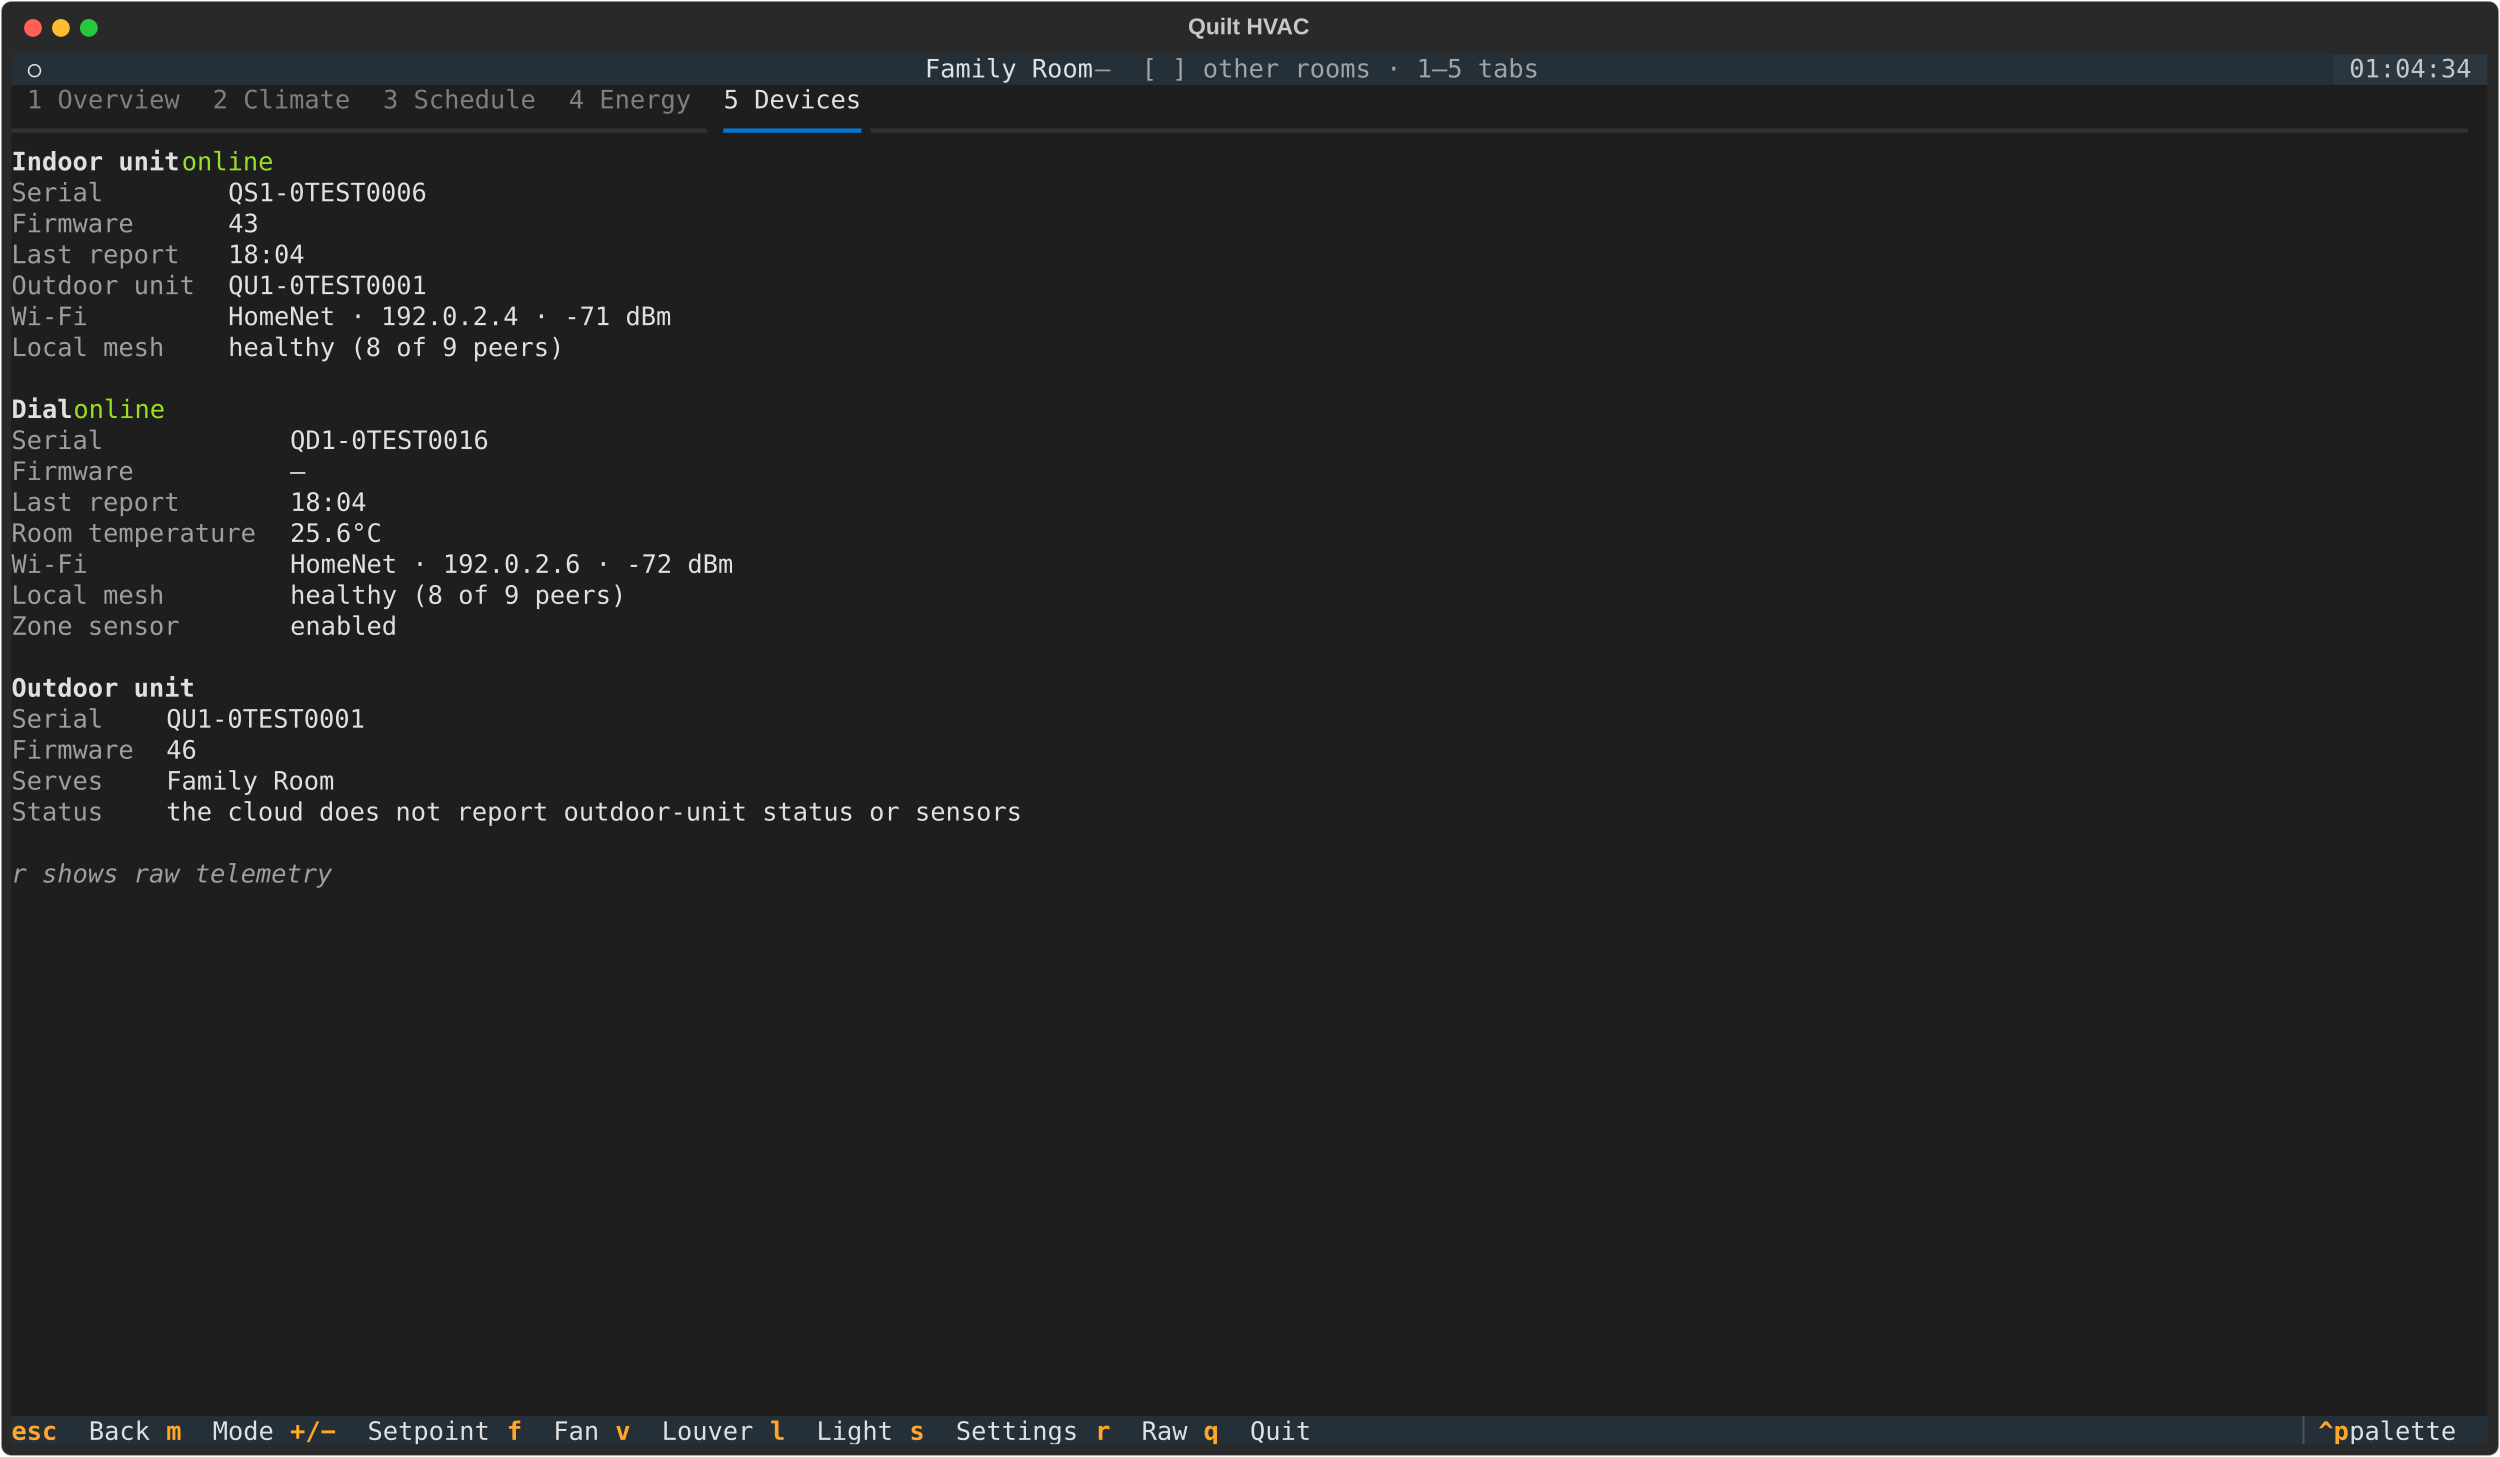
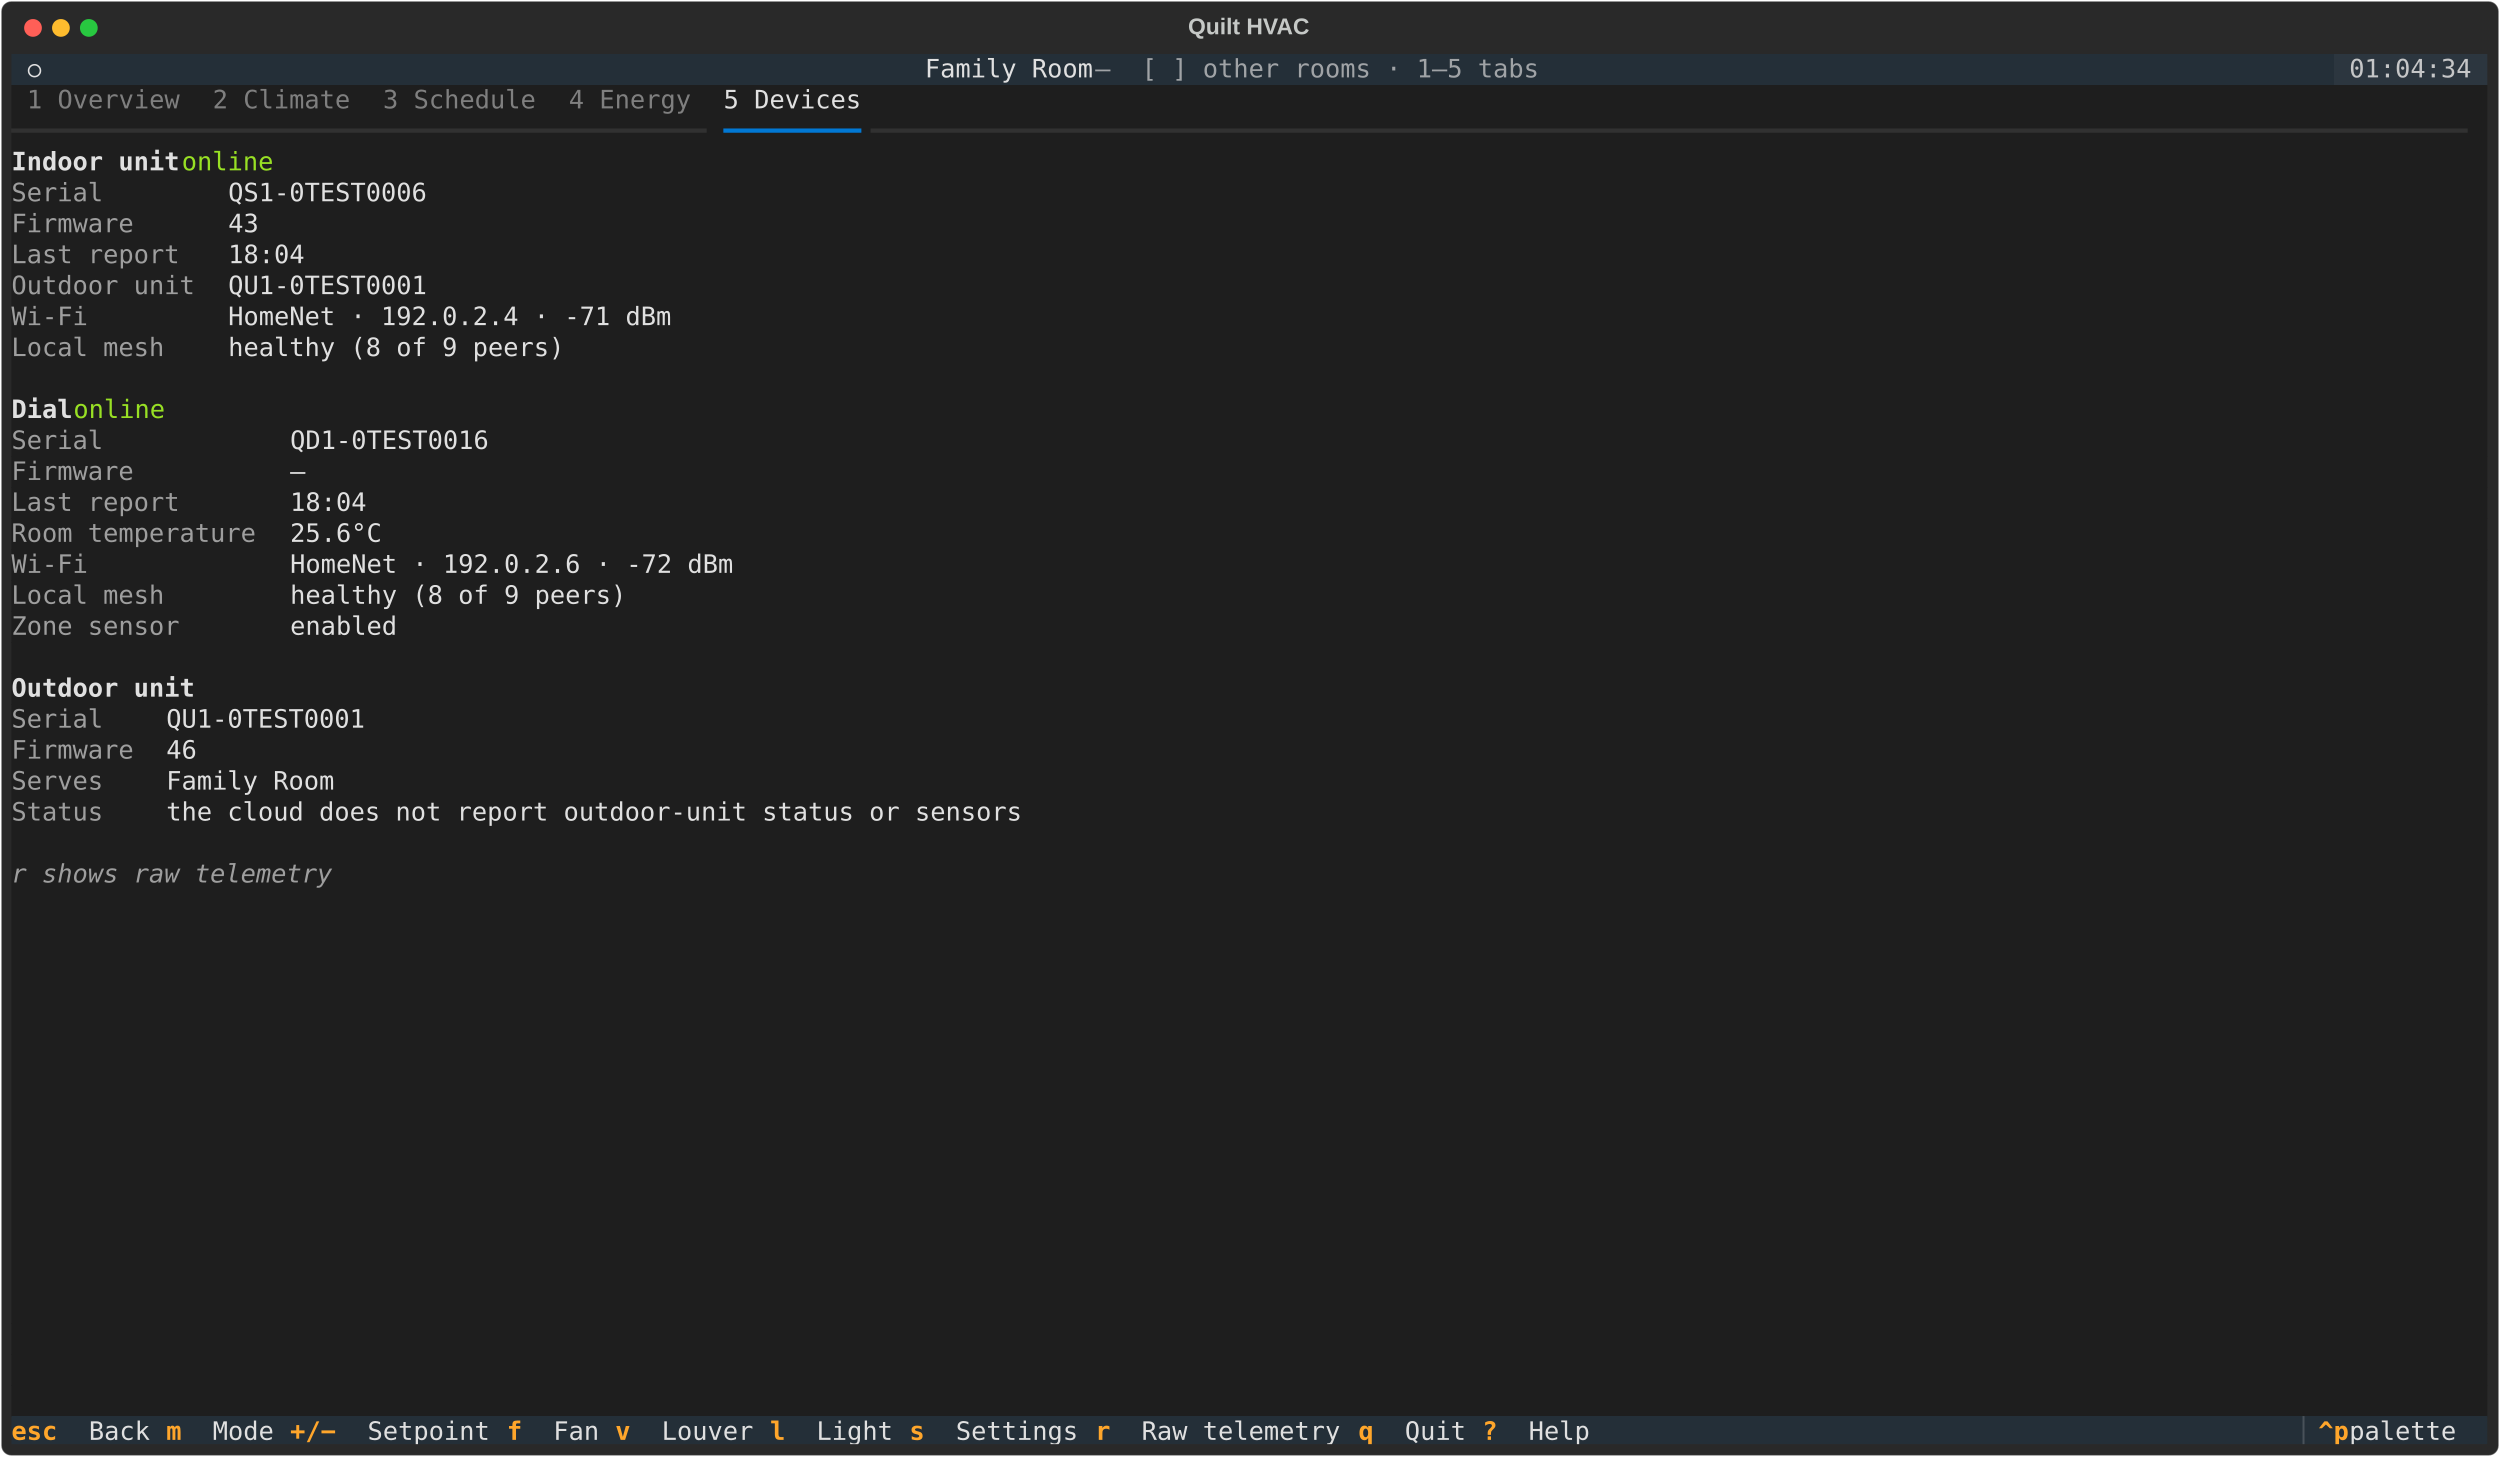
<svg xmlns="http://www.w3.org/2000/svg" class="rich-terminal" viewBox="0 0 1970 1148.0">
  <style>

    @font-face {
        font-family: "Fira Code";
        src: local("FiraCode-Regular"),
                url("https://cdnjs.cloudflare.com/ajax/libs/firacode/6.2.0/woff2/FiraCode-Regular.woff2") format("woff2"),
                url("https://cdnjs.cloudflare.com/ajax/libs/firacode/6.2.0/woff/FiraCode-Regular.woff") format("woff");
        font-style: normal;
        font-weight: 400;
    }
    @font-face {
        font-family: "Fira Code";
        src: local("FiraCode-Bold"),
                url("https://cdnjs.cloudflare.com/ajax/libs/firacode/6.2.0/woff2/FiraCode-Bold.woff2") format("woff2"),
                url("https://cdnjs.cloudflare.com/ajax/libs/firacode/6.2.0/woff/FiraCode-Bold.woff") format("woff");
        font-style: bold;
        font-weight: 700;
    }

    .terminal-matrix {
        font-family: Fira Code, monospace;
        font-size: 20px;
        line-height: 24.4px;
        font-variant-east-asian: full-width;
    }

    .terminal-title {
        font-size: 18px;
        font-weight: bold;
        font-family: arial;
    }

    .terminal-r1 { fill: #c5c8c6 }
.terminal-r2 { fill: #e0e0e0 }
.terminal-r3 { fill: #a0a3a6 }
.terminal-r4 { fill: #c5c6c7 }
.terminal-r5 { fill: #7f7f7f }
.terminal-r6 { fill: #313131 }
.terminal-r7 { fill: #0178d4 }
.terminal-r8 { fill: #e0e0e0;font-weight: bold }
.terminal-r9 { fill: #98e024 }
.terminal-r10 { fill: #9e9e9e }
.terminal-r11 { fill: #9e9e9e;font-style: italic; }
.terminal-r12 { fill: #ffa62b;font-weight: bold }
.terminal-r13 { fill: #495259 }
    </style>
  <defs>
    <clipPath id="terminal-clip-terminal">
      <rect x="0" y="0" width="1951.0" height="1097.0" />
    </clipPath>
    <clipPath id="terminal-line-0">
      <rect x="0" y="1.5" width="1952" height="24.65" />
    </clipPath>
    <clipPath id="terminal-line-1">
      <rect x="0" y="25.9" width="1952" height="24.65" />
    </clipPath>
    <clipPath id="terminal-line-2">
      <rect x="0" y="50.3" width="1952" height="24.65" />
    </clipPath>
    <clipPath id="terminal-line-3">
      <rect x="0" y="74.7" width="1952" height="24.65" />
    </clipPath>
    <clipPath id="terminal-line-4">
      <rect x="0" y="99.1" width="1952" height="24.65" />
    </clipPath>
    <clipPath id="terminal-line-5">
      <rect x="0" y="123.5" width="1952" height="24.65" />
    </clipPath>
    <clipPath id="terminal-line-6">
      <rect x="0" y="147.9" width="1952" height="24.65" />
    </clipPath>
    <clipPath id="terminal-line-7">
      <rect x="0" y="172.3" width="1952" height="24.65" />
    </clipPath>
    <clipPath id="terminal-line-8">
      <rect x="0" y="196.7" width="1952" height="24.65" />
    </clipPath>
    <clipPath id="terminal-line-9">
      <rect x="0" y="221.1" width="1952" height="24.65" />
    </clipPath>
    <clipPath id="terminal-line-10">
      <rect x="0" y="245.5" width="1952" height="24.65" />
    </clipPath>
    <clipPath id="terminal-line-11">
      <rect x="0" y="269.9" width="1952" height="24.65" />
    </clipPath>
    <clipPath id="terminal-line-12">
      <rect x="0" y="294.3" width="1952" height="24.65" />
    </clipPath>
    <clipPath id="terminal-line-13">
      <rect x="0" y="318.7" width="1952" height="24.65" />
    </clipPath>
    <clipPath id="terminal-line-14">
      <rect x="0" y="343.1" width="1952" height="24.65" />
    </clipPath>
    <clipPath id="terminal-line-15">
      <rect x="0" y="367.5" width="1952" height="24.65" />
    </clipPath>
    <clipPath id="terminal-line-16">
      <rect x="0" y="391.9" width="1952" height="24.65" />
    </clipPath>
    <clipPath id="terminal-line-17">
      <rect x="0" y="416.3" width="1952" height="24.65" />
    </clipPath>
    <clipPath id="terminal-line-18">
      <rect x="0" y="440.7" width="1952" height="24.65" />
    </clipPath>
    <clipPath id="terminal-line-19">
      <rect x="0" y="465.1" width="1952" height="24.65" />
    </clipPath>
    <clipPath id="terminal-line-20">
      <rect x="0" y="489.5" width="1952" height="24.65" />
    </clipPath>
    <clipPath id="terminal-line-21">
      <rect x="0" y="513.9" width="1952" height="24.65" />
    </clipPath>
    <clipPath id="terminal-line-22">
      <rect x="0" y="538.3" width="1952" height="24.65" />
    </clipPath>
    <clipPath id="terminal-line-23">
      <rect x="0" y="562.7" width="1952" height="24.65" />
    </clipPath>
    <clipPath id="terminal-line-24">
      <rect x="0" y="587.1" width="1952" height="24.65" />
    </clipPath>
    <clipPath id="terminal-line-25">
      <rect x="0" y="611.5" width="1952" height="24.65" />
    </clipPath>
    <clipPath id="terminal-line-26">
      <rect x="0" y="635.9" width="1952" height="24.65" />
    </clipPath>
    <clipPath id="terminal-line-27">
      <rect x="0" y="660.3" width="1952" height="24.65" />
    </clipPath>
    <clipPath id="terminal-line-28">
      <rect x="0" y="684.7" width="1952" height="24.65" />
    </clipPath>
    <clipPath id="terminal-line-29">
      <rect x="0" y="709.1" width="1952" height="24.65" />
    </clipPath>
    <clipPath id="terminal-line-30">
      <rect x="0" y="733.5" width="1952" height="24.65" />
    </clipPath>
    <clipPath id="terminal-line-31">
      <rect x="0" y="757.9" width="1952" height="24.65" />
    </clipPath>
    <clipPath id="terminal-line-32">
      <rect x="0" y="782.3" width="1952" height="24.65" />
    </clipPath>
    <clipPath id="terminal-line-33">
      <rect x="0" y="806.7" width="1952" height="24.65" />
    </clipPath>
    <clipPath id="terminal-line-34">
      <rect x="0" y="831.1" width="1952" height="24.65" />
    </clipPath>
    <clipPath id="terminal-line-35">
      <rect x="0" y="855.5" width="1952" height="24.65" />
    </clipPath>
    <clipPath id="terminal-line-36">
      <rect x="0" y="879.9" width="1952" height="24.65" />
    </clipPath>
    <clipPath id="terminal-line-37">
      <rect x="0" y="904.3" width="1952" height="24.65" />
    </clipPath>
    <clipPath id="terminal-line-38">
      <rect x="0" y="928.7" width="1952" height="24.65" />
    </clipPath>
    <clipPath id="terminal-line-39">
      <rect x="0" y="953.1" width="1952" height="24.65" />
    </clipPath>
    <clipPath id="terminal-line-40">
      <rect x="0" y="977.5" width="1952" height="24.65" />
    </clipPath>
    <clipPath id="terminal-line-41">
      <rect x="0" y="1001.9" width="1952" height="24.65" />
    </clipPath>
    <clipPath id="terminal-line-42">
      <rect x="0" y="1026.3" width="1952" height="24.65" />
    </clipPath>
    <clipPath id="terminal-line-43">
      <rect x="0" y="1050.7" width="1952" height="24.65" />
    </clipPath>
  </defs>
  <rect fill="#292929" stroke="rgba(255,255,255,0.35)" stroke-width="1" x="1" y="1" width="1968" height="1146" rx="8" />
  <text class="terminal-title" fill="#c5c8c6" text-anchor="middle" x="984" y="27">Quilt HVAC</text>
  <g transform="translate(26,22)">
    <circle cx="0" cy="0" r="7" fill="#ff5f57" />
    <circle cx="22" cy="0" r="7" fill="#febc2e" />
    <circle cx="44" cy="0" r="7" fill="#28c840" />
  </g>
  <g transform="translate(9, 41)" clip-path="url(#terminal-clip-terminal)">
    <rect fill="#242f38" x="0" y="1.5" width="12.2" height="24.65" shape-rendering="crispEdges" />
    <rect fill="#242f38" x="12.2" y="1.5" width="12.2" height="24.65" shape-rendering="crispEdges" />
    <rect fill="#242f38" x="24.4" y="1.5" width="61" height="24.65" shape-rendering="crispEdges" />
    <rect fill="#242f38" x="85.4" y="1.5" width="12.2" height="24.65" shape-rendering="crispEdges" />
    <rect fill="#242f38" x="97.6" y="1.5" width="622.2" height="24.65" shape-rendering="crispEdges" />
    <rect fill="#242f38" x="719.8" y="1.5" width="134.2" height="24.65" shape-rendering="crispEdges" />
    <rect fill="#242f38" x="854" y="1.5" width="36.6" height="24.65" shape-rendering="crispEdges" />
    <rect fill="#242f38" x="890.6" y="1.5" width="317.2" height="24.65" shape-rendering="crispEdges" />
    <rect fill="#242f38" x="1207.8" y="1.5" width="622.2" height="24.65" shape-rendering="crispEdges" />
    <rect fill="#2c363f" x="1830" y="1.5" width="12.2" height="24.65" shape-rendering="crispEdges" />
    <rect fill="#2c363f" x="1842.2" y="1.5" width="97.6" height="24.65" shape-rendering="crispEdges" />
    <rect fill="#2c363f" x="1939.8" y="1.5" width="12.2" height="24.65" shape-rendering="crispEdges" />
    <rect fill="#1e1e1e" x="0" y="25.9" width="12.2" height="24.65" shape-rendering="crispEdges" />
    <rect fill="#1e1e1e" x="12.2" y="25.9" width="122" height="24.65" shape-rendering="crispEdges" />
    <rect fill="#1e1e1e" x="134.2" y="25.9" width="24.4" height="24.65" shape-rendering="crispEdges" />
    <rect fill="#1e1e1e" x="158.6" y="25.9" width="109.8" height="24.65" shape-rendering="crispEdges" />
    <rect fill="#1e1e1e" x="268.4" y="25.9" width="24.4" height="24.65" shape-rendering="crispEdges" />
    <rect fill="#1e1e1e" x="292.8" y="25.9" width="122" height="24.65" shape-rendering="crispEdges" />
    <rect fill="#1e1e1e" x="414.8" y="25.9" width="24.4" height="24.65" shape-rendering="crispEdges" />
    <rect fill="#1e1e1e" x="439.2" y="25.9" width="97.6" height="24.65" shape-rendering="crispEdges" />
    <rect fill="#1e1e1e" x="536.8" y="25.9" width="24.4" height="24.65" shape-rendering="crispEdges" />
    <rect fill="#1e1e1e" x="561.2" y="25.9" width="109.8" height="24.65" shape-rendering="crispEdges" />
    <rect fill="#1e1e1e" x="671" y="25.9" width="1281" height="24.65" shape-rendering="crispEdges" />
    <rect fill="#1e1e1e" x="0" y="50.3" width="561.2" height="24.65" shape-rendering="crispEdges" />
    <rect fill="#1e1e1e" x="561.2" y="50.3" width="109.8" height="24.65" shape-rendering="crispEdges" />
    <rect fill="#1e1e1e" x="671" y="50.3" width="1281" height="24.65" shape-rendering="crispEdges" />
    <rect fill="#1e1e1e" x="0" y="74.7" width="134.2" height="24.65" shape-rendering="crispEdges" />
    <rect fill="#1e1e1e" x="134.2" y="74.7" width="97.6" height="24.65" shape-rendering="crispEdges" />
    <rect fill="#1e1e1e" x="231.8" y="74.7" width="1720.2" height="24.65" shape-rendering="crispEdges" />
    <rect fill="#1e1e1e" x="0" y="99.1" width="170.8" height="24.65" shape-rendering="crispEdges" />
    <rect fill="#1e1e1e" x="170.8" y="99.1" width="158.6" height="24.65" shape-rendering="crispEdges" />
    <rect fill="#1e1e1e" x="329.4" y="99.1" width="1622.6" height="24.65" shape-rendering="crispEdges" />
    <rect fill="#1e1e1e" x="0" y="123.5" width="170.8" height="24.65" shape-rendering="crispEdges" />
    <rect fill="#1e1e1e" x="170.8" y="123.5" width="24.4" height="24.65" shape-rendering="crispEdges" />
    <rect fill="#1e1e1e" x="195.2" y="123.5" width="1756.8" height="24.65" shape-rendering="crispEdges" />
    <rect fill="#1e1e1e" x="0" y="147.9" width="170.8" height="24.65" shape-rendering="crispEdges" />
    <rect fill="#1e1e1e" x="170.8" y="147.9" width="61" height="24.65" shape-rendering="crispEdges" />
    <rect fill="#1e1e1e" x="231.8" y="147.9" width="1720.2" height="24.65" shape-rendering="crispEdges" />
    <rect fill="#1e1e1e" x="0" y="172.3" width="170.8" height="24.65" shape-rendering="crispEdges" />
    <rect fill="#1e1e1e" x="170.8" y="172.3" width="158.6" height="24.65" shape-rendering="crispEdges" />
    <rect fill="#1e1e1e" x="329.4" y="172.3" width="1622.6" height="24.65" shape-rendering="crispEdges" />
    <rect fill="#1e1e1e" x="0" y="196.7" width="170.8" height="24.65" shape-rendering="crispEdges" />
    <rect fill="#1e1e1e" x="170.8" y="196.7" width="353.8" height="24.65" shape-rendering="crispEdges" />
    <rect fill="#1e1e1e" x="524.6" y="196.7" width="1427.4" height="24.65" shape-rendering="crispEdges" />
    <rect fill="#1e1e1e" x="0" y="221.1" width="170.8" height="24.65" shape-rendering="crispEdges" />
    <rect fill="#1e1e1e" x="170.8" y="221.1" width="268.4" height="24.65" shape-rendering="crispEdges" />
    <rect fill="#1e1e1e" x="439.2" y="221.1" width="1512.8" height="24.65" shape-rendering="crispEdges" />
    <rect fill="#1e1e1e" x="0" y="245.5" width="0" height="24.65" shape-rendering="crispEdges" />
    <rect fill="#1e1e1e" x="0" y="245.5" width="1952" height="24.65" shape-rendering="crispEdges" />
    <rect fill="#1e1e1e" x="0" y="269.9" width="48.8" height="24.65" shape-rendering="crispEdges" />
    <rect fill="#1e1e1e" x="48.8" y="269.9" width="97.6" height="24.65" shape-rendering="crispEdges" />
    <rect fill="#1e1e1e" x="146.4" y="269.9" width="1805.6" height="24.65" shape-rendering="crispEdges" />
    <rect fill="#1e1e1e" x="0" y="294.3" width="219.6" height="24.65" shape-rendering="crispEdges" />
    <rect fill="#1e1e1e" x="219.6" y="294.3" width="158.6" height="24.65" shape-rendering="crispEdges" />
    <rect fill="#1e1e1e" x="378.2" y="294.3" width="1573.8" height="24.65" shape-rendering="crispEdges" />
    <rect fill="#1e1e1e" x="0" y="318.7" width="219.6" height="24.65" shape-rendering="crispEdges" />
    <rect fill="#1e1e1e" x="219.6" y="318.7" width="12.2" height="24.65" shape-rendering="crispEdges" />
    <rect fill="#1e1e1e" x="231.8" y="318.7" width="1720.2" height="24.65" shape-rendering="crispEdges" />
    <rect fill="#1e1e1e" x="0" y="343.1" width="219.6" height="24.65" shape-rendering="crispEdges" />
    <rect fill="#1e1e1e" x="219.6" y="343.1" width="61" height="24.65" shape-rendering="crispEdges" />
    <rect fill="#1e1e1e" x="280.6" y="343.1" width="1671.4" height="24.65" shape-rendering="crispEdges" />
    <rect fill="#1e1e1e" x="0" y="367.5" width="219.6" height="24.65" shape-rendering="crispEdges" />
    <rect fill="#1e1e1e" x="219.6" y="367.5" width="73.2" height="24.65" shape-rendering="crispEdges" />
    <rect fill="#1e1e1e" x="292.8" y="367.5" width="1659.2" height="24.65" shape-rendering="crispEdges" />
    <rect fill="#1e1e1e" x="0" y="391.9" width="219.6" height="24.65" shape-rendering="crispEdges" />
    <rect fill="#1e1e1e" x="219.6" y="391.9" width="353.8" height="24.65" shape-rendering="crispEdges" />
    <rect fill="#1e1e1e" x="573.4" y="391.9" width="1378.6" height="24.65" shape-rendering="crispEdges" />
    <rect fill="#1e1e1e" x="0" y="416.3" width="219.6" height="24.65" shape-rendering="crispEdges" />
    <rect fill="#1e1e1e" x="219.6" y="416.3" width="268.4" height="24.65" shape-rendering="crispEdges" />
    <rect fill="#1e1e1e" x="488" y="416.3" width="1464" height="24.65" shape-rendering="crispEdges" />
    <rect fill="#1e1e1e" x="0" y="440.7" width="219.6" height="24.65" shape-rendering="crispEdges" />
    <rect fill="#1e1e1e" x="219.6" y="440.7" width="85.4" height="24.65" shape-rendering="crispEdges" />
    <rect fill="#1e1e1e" x="305" y="440.7" width="1647" height="24.65" shape-rendering="crispEdges" />
    <rect fill="#1e1e1e" x="0" y="465.1" width="0" height="24.65" shape-rendering="crispEdges" />
    <rect fill="#1e1e1e" x="0" y="465.1" width="1952" height="24.65" shape-rendering="crispEdges" />
    <rect fill="#1e1e1e" x="0" y="489.5" width="146.4" height="24.65" shape-rendering="crispEdges" />
    <rect fill="#1e1e1e" x="146.4" y="489.5" width="24.4" height="24.65" shape-rendering="crispEdges" />
    <rect fill="#1e1e1e" x="170.8" y="489.5" width="1781.2" height="24.65" shape-rendering="crispEdges" />
    <rect fill="#1e1e1e" x="0" y="513.9" width="122" height="24.65" shape-rendering="crispEdges" />
    <rect fill="#1e1e1e" x="122" y="513.9" width="158.6" height="24.65" shape-rendering="crispEdges" />
    <rect fill="#1e1e1e" x="280.6" y="513.9" width="1671.4" height="24.65" shape-rendering="crispEdges" />
    <rect fill="#1e1e1e" x="0" y="538.3" width="122" height="24.65" shape-rendering="crispEdges" />
    <rect fill="#1e1e1e" x="122" y="538.3" width="24.4" height="24.65" shape-rendering="crispEdges" />
    <rect fill="#1e1e1e" x="146.4" y="538.3" width="1805.6" height="24.65" shape-rendering="crispEdges" />
    <rect fill="#1e1e1e" x="0" y="562.7" width="122" height="24.65" shape-rendering="crispEdges" />
    <rect fill="#1e1e1e" x="122" y="562.7" width="134.2" height="24.65" shape-rendering="crispEdges" />
    <rect fill="#1e1e1e" x="256.2" y="562.7" width="1695.8" height="24.65" shape-rendering="crispEdges" />
    <rect fill="#1e1e1e" x="0" y="587.1" width="122" height="24.65" shape-rendering="crispEdges" />
    <rect fill="#1e1e1e" x="122" y="587.1" width="683.2" height="24.65" shape-rendering="crispEdges" />
    <rect fill="#1e1e1e" x="805.2" y="587.1" width="1146.8" height="24.65" shape-rendering="crispEdges" />
    <rect fill="#1e1e1e" x="0" y="611.5" width="0" height="24.65" shape-rendering="crispEdges" />
    <rect fill="#1e1e1e" x="0" y="611.5" width="1952" height="24.65" shape-rendering="crispEdges" />
    <rect fill="#1e1e1e" x="0" y="635.9" width="256.2" height="24.65" shape-rendering="crispEdges" />
    <rect fill="#1e1e1e" x="256.2" y="635.9" width="1695.8" height="24.65" shape-rendering="crispEdges" />
    <rect fill="#1e1e1e" x="0" y="660.3" width="1952" height="24.65" shape-rendering="crispEdges" />
    <rect fill="#1e1e1e" x="0" y="684.7" width="1952" height="24.65" shape-rendering="crispEdges" />
    <rect fill="#1e1e1e" x="0" y="709.1" width="1952" height="24.65" shape-rendering="crispEdges" />
    <rect fill="#1e1e1e" x="0" y="733.5" width="1952" height="24.65" shape-rendering="crispEdges" />
    <rect fill="#1e1e1e" x="0" y="757.9" width="1952" height="24.65" shape-rendering="crispEdges" />
    <rect fill="#1e1e1e" x="0" y="782.3" width="1952" height="24.65" shape-rendering="crispEdges" />
    <rect fill="#1e1e1e" x="0" y="806.7" width="1952" height="24.65" shape-rendering="crispEdges" />
    <rect fill="#1e1e1e" x="0" y="831.1" width="1952" height="24.65" shape-rendering="crispEdges" />
    <rect fill="#1e1e1e" x="0" y="855.5" width="1952" height="24.65" shape-rendering="crispEdges" />
    <rect fill="#1e1e1e" x="0" y="879.9" width="1952" height="24.65" shape-rendering="crispEdges" />
    <rect fill="#1e1e1e" x="0" y="904.3" width="1952" height="24.65" shape-rendering="crispEdges" />
    <rect fill="#1e1e1e" x="0" y="928.7" width="1952" height="24.65" shape-rendering="crispEdges" />
    <rect fill="#1e1e1e" x="0" y="953.1" width="1952" height="24.65" shape-rendering="crispEdges" />
    <rect fill="#1e1e1e" x="0" y="977.5" width="1952" height="24.65" shape-rendering="crispEdges" />
    <rect fill="#1e1e1e" x="0" y="1001.9" width="1952" height="24.65" shape-rendering="crispEdges" />
    <rect fill="#1e1e1e" x="0" y="1026.3" width="1952" height="24.65" shape-rendering="crispEdges" />
    <rect fill="#1e1e1e" x="0" y="1050.7" width="1952" height="24.65" shape-rendering="crispEdges" />
    <rect fill="#242f38" x="0" y="1075.1" width="61" height="24.65" shape-rendering="crispEdges" />
    <rect fill="#242f38" x="61" y="1075.1" width="61" height="24.65" shape-rendering="crispEdges" />
    <rect fill="#242f38" x="122" y="1075.1" width="36.6" height="24.65" shape-rendering="crispEdges" />
    <rect fill="#242f38" x="158.6" y="1075.1" width="61" height="24.65" shape-rendering="crispEdges" />
    <rect fill="#242f38" x="219.6" y="1075.1" width="61" height="24.65" shape-rendering="crispEdges" />
    <rect fill="#242f38" x="280.6" y="1075.1" width="109.8" height="24.65" shape-rendering="crispEdges" />
    <rect fill="#242f38" x="390.4" y="1075.1" width="36.6" height="24.65" shape-rendering="crispEdges" />
    <rect fill="#242f38" x="427" y="1075.1" width="48.8" height="24.65" shape-rendering="crispEdges" />
    <rect fill="#242f38" x="475.8" y="1075.1" width="36.6" height="24.65" shape-rendering="crispEdges" />
    <rect fill="#242f38" x="512.4" y="1075.1" width="85.4" height="24.65" shape-rendering="crispEdges" />
    <rect fill="#242f38" x="597.8" y="1075.1" width="36.6" height="24.65" shape-rendering="crispEdges" />
    <rect fill="#242f38" x="634.4" y="1075.1" width="73.2" height="24.65" shape-rendering="crispEdges" />
    <rect fill="#242f38" x="707.6" y="1075.1" width="36.6" height="24.65" shape-rendering="crispEdges" />
    <rect fill="#242f38" x="744.2" y="1075.1" width="109.8" height="24.65" shape-rendering="crispEdges" />
    <rect fill="#242f38" x="854" y="1075.1" width="36.6" height="24.65" shape-rendering="crispEdges" />
-     <rect fill="#242f38" x="890.6" y="1075.1" width="48.8" height="24.65" shape-rendering="crispEdges" />
-     <rect fill="#242f38" x="939.4" y="1075.1" width="36.6" height="24.65" shape-rendering="crispEdges" />
-     <rect fill="#242f38" x="976" y="1075.1" width="61" height="24.65" shape-rendering="crispEdges" />
-     <rect fill="#242f38" x="1037" y="1075.1" width="768.6" height="24.65" shape-rendering="crispEdges" />
+     <rect fill="#242f38" x="890.6" y="1075.1" width="170.8" height="24.65" shape-rendering="crispEdges" />
+     <rect fill="#242f38" x="1061.4" y="1075.1" width="36.6" height="24.65" shape-rendering="crispEdges" />
+     <rect fill="#242f38" x="1098" y="1075.1" width="61" height="24.65" shape-rendering="crispEdges" />
+     <rect fill="#242f38" x="1159" y="1075.1" width="36.6" height="24.65" shape-rendering="crispEdges" />
+     <rect fill="#242f38" x="1195.6" y="1075.1" width="61" height="24.65" shape-rendering="crispEdges" />
+     <rect fill="#242f38" x="1256.6" y="1075.1" width="549" height="24.65" shape-rendering="crispEdges" />
    <rect fill="#242f38" x="1805.6" y="1075.1" width="12.2" height="24.65" shape-rendering="crispEdges" />
    <rect fill="#242f38" x="1817.8" y="1075.1" width="24.4" height="24.65" shape-rendering="crispEdges" />
    <rect fill="#242f38" x="1842.2" y="1075.1" width="97.6" height="24.65" shape-rendering="crispEdges" />
    <rect fill="#242f38" x="1939.8" y="1075.1" width="12.2" height="24.65" shape-rendering="crispEdges" />
    <g class="terminal-matrix">
      <text class="terminal-r2" x="12.2" y="20" textLength="12.2" clip-path="url(#terminal-line-0)">⭘</text>
      <text class="terminal-r2" x="719.8" y="20" textLength="134.2" clip-path="url(#terminal-line-0)">Family Room</text>
      <text class="terminal-r3" x="854" y="20" textLength="36.6" clip-path="url(#terminal-line-0)"> — </text>
      <text class="terminal-r3" x="890.6" y="20" textLength="317.2" clip-path="url(#terminal-line-0)">[ ] other rooms · 1–5 tabs</text>
      <text class="terminal-r4" x="1842.2" y="20" textLength="97.6" clip-path="url(#terminal-line-0)">01:04:34</text>
      <text class="terminal-r1" x="1952" y="20" textLength="12.2" clip-path="url(#terminal-line-0)">
</text>
      <text class="terminal-r5" x="12.2" y="44.4" textLength="122" clip-path="url(#terminal-line-1)">1 Overview</text>
      <text class="terminal-r5" x="158.6" y="44.4" textLength="109.8" clip-path="url(#terminal-line-1)">2 Climate</text>
      <text class="terminal-r5" x="292.8" y="44.4" textLength="122" clip-path="url(#terminal-line-1)">3 Schedule</text>
      <text class="terminal-r5" x="439.2" y="44.4" textLength="97.6" clip-path="url(#terminal-line-1)">4 Energy</text>
      <text class="terminal-r2" x="561.2" y="44.4" textLength="109.8" clip-path="url(#terminal-line-1)">5 Devices</text>
      <text class="terminal-r1" x="1952" y="44.4" textLength="12.2" clip-path="url(#terminal-line-1)">
</text>
      <text class="terminal-r6" x="0" y="68.8" textLength="561.2" clip-path="url(#terminal-line-2)">━━━━━━━━━━━━━━━━━━━━━━━━━━━━━━━━━━━━━━━━━━━━━╸</text>
      <text class="terminal-r7" x="561.2" y="68.8" textLength="109.8" clip-path="url(#terminal-line-2)">━━━━━━━━━</text>
      <text class="terminal-r6" x="671" y="68.8" textLength="1281" clip-path="url(#terminal-line-2)">╺━━━━━━━━━━━━━━━━━━━━━━━━━━━━━━━━━━━━━━━━━━━━━━━━━━━━━━━━━━━━━━━━━━━━━━━━━━━━━━━━━━━━━━━━━━━━━━━━━━━━━━━━</text>
      <text class="terminal-r1" x="1952" y="68.8" textLength="12.2" clip-path="url(#terminal-line-2)">
</text>
      <text class="terminal-r8" x="0" y="93.2" textLength="134.2" clip-path="url(#terminal-line-3)">Indoor unit</text>
      <text class="terminal-r9" x="134.2" y="93.2" textLength="97.6" clip-path="url(#terminal-line-3)">  online</text>
      <text class="terminal-r1" x="1952" y="93.2" textLength="12.2" clip-path="url(#terminal-line-3)">
</text>
      <text class="terminal-r10" x="0" y="117.6" textLength="170.8" clip-path="url(#terminal-line-4)">Serial        </text>
      <text class="terminal-r2" x="170.8" y="117.6" textLength="158.6" clip-path="url(#terminal-line-4)">QS1-0TEST0006</text>
      <text class="terminal-r1" x="1952" y="117.6" textLength="12.2" clip-path="url(#terminal-line-4)">
</text>
      <text class="terminal-r10" x="0" y="142" textLength="170.8" clip-path="url(#terminal-line-5)">Firmware      </text>
      <text class="terminal-r2" x="170.8" y="142" textLength="24.4" clip-path="url(#terminal-line-5)">43</text>
      <text class="terminal-r1" x="1952" y="142" textLength="12.2" clip-path="url(#terminal-line-5)">
</text>
      <text class="terminal-r10" x="0" y="166.4" textLength="170.8" clip-path="url(#terminal-line-6)">Last report   </text>
      <text class="terminal-r2" x="170.8" y="166.4" textLength="61" clip-path="url(#terminal-line-6)">18:04</text>
      <text class="terminal-r1" x="1952" y="166.4" textLength="12.2" clip-path="url(#terminal-line-6)">
</text>
      <text class="terminal-r10" x="0" y="190.8" textLength="170.8" clip-path="url(#terminal-line-7)">Outdoor unit  </text>
      <text class="terminal-r2" x="170.8" y="190.8" textLength="158.6" clip-path="url(#terminal-line-7)">QU1-0TEST0001</text>
      <text class="terminal-r1" x="1952" y="190.8" textLength="12.2" clip-path="url(#terminal-line-7)">
</text>
      <text class="terminal-r10" x="0" y="215.2" textLength="170.8" clip-path="url(#terminal-line-8)">Wi-Fi         </text>
      <text class="terminal-r2" x="170.8" y="215.2" textLength="353.8" clip-path="url(#terminal-line-8)">HomeNet · 192.0.2.4 · -71 dBm</text>
      <text class="terminal-r1" x="1952" y="215.2" textLength="12.2" clip-path="url(#terminal-line-8)">
</text>
      <text class="terminal-r10" x="0" y="239.6" textLength="170.8" clip-path="url(#terminal-line-9)">Local mesh    </text>
      <text class="terminal-r2" x="170.8" y="239.6" textLength="268.4" clip-path="url(#terminal-line-9)">healthy (8 of 9 peers)</text>
      <text class="terminal-r1" x="1952" y="239.6" textLength="12.2" clip-path="url(#terminal-line-9)">
</text>
      <text class="terminal-r1" x="1952" y="264" textLength="12.2" clip-path="url(#terminal-line-10)">
</text>
      <text class="terminal-r8" x="0" y="288.4" textLength="48.8" clip-path="url(#terminal-line-11)">Dial</text>
      <text class="terminal-r9" x="48.8" y="288.4" textLength="97.6" clip-path="url(#terminal-line-11)">  online</text>
      <text class="terminal-r1" x="1952" y="288.4" textLength="12.2" clip-path="url(#terminal-line-11)">
</text>
      <text class="terminal-r10" x="0" y="312.8" textLength="219.6" clip-path="url(#terminal-line-12)">Serial            </text>
      <text class="terminal-r2" x="219.6" y="312.8" textLength="158.6" clip-path="url(#terminal-line-12)">QD1-0TEST0016</text>
      <text class="terminal-r1" x="1952" y="312.8" textLength="12.2" clip-path="url(#terminal-line-12)">
</text>
      <text class="terminal-r10" x="0" y="337.2" textLength="219.6" clip-path="url(#terminal-line-13)">Firmware          </text>
      <text class="terminal-r2" x="219.6" y="337.2" textLength="12.2" clip-path="url(#terminal-line-13)">–</text>
      <text class="terminal-r1" x="1952" y="337.2" textLength="12.2" clip-path="url(#terminal-line-13)">
</text>
      <text class="terminal-r10" x="0" y="361.6" textLength="219.6" clip-path="url(#terminal-line-14)">Last report       </text>
      <text class="terminal-r2" x="219.6" y="361.6" textLength="61" clip-path="url(#terminal-line-14)">18:04</text>
      <text class="terminal-r1" x="1952" y="361.6" textLength="12.2" clip-path="url(#terminal-line-14)">
</text>
      <text class="terminal-r10" x="0" y="386" textLength="219.6" clip-path="url(#terminal-line-15)">Room temperature  </text>
      <text class="terminal-r2" x="219.6" y="386" textLength="73.2" clip-path="url(#terminal-line-15)">25.6°C</text>
      <text class="terminal-r1" x="1952" y="386" textLength="12.2" clip-path="url(#terminal-line-15)">
</text>
      <text class="terminal-r10" x="0" y="410.4" textLength="219.6" clip-path="url(#terminal-line-16)">Wi-Fi             </text>
      <text class="terminal-r2" x="219.6" y="410.4" textLength="353.8" clip-path="url(#terminal-line-16)">HomeNet · 192.0.2.6 · -72 dBm</text>
      <text class="terminal-r1" x="1952" y="410.4" textLength="12.2" clip-path="url(#terminal-line-16)">
</text>
      <text class="terminal-r10" x="0" y="434.8" textLength="219.6" clip-path="url(#terminal-line-17)">Local mesh        </text>
      <text class="terminal-r2" x="219.6" y="434.8" textLength="268.4" clip-path="url(#terminal-line-17)">healthy (8 of 9 peers)</text>
      <text class="terminal-r1" x="1952" y="434.8" textLength="12.2" clip-path="url(#terminal-line-17)">
</text>
      <text class="terminal-r10" x="0" y="459.2" textLength="219.6" clip-path="url(#terminal-line-18)">Zone sensor       </text>
      <text class="terminal-r2" x="219.6" y="459.2" textLength="85.4" clip-path="url(#terminal-line-18)">enabled</text>
      <text class="terminal-r1" x="1952" y="459.2" textLength="12.2" clip-path="url(#terminal-line-18)">
</text>
      <text class="terminal-r1" x="1952" y="483.6" textLength="12.2" clip-path="url(#terminal-line-19)">
</text>
      <text class="terminal-r8" x="0" y="508" textLength="146.4" clip-path="url(#terminal-line-20)">Outdoor unit</text>
      <text class="terminal-r1" x="1952" y="508" textLength="12.2" clip-path="url(#terminal-line-20)">
</text>
      <text class="terminal-r10" x="0" y="532.4" textLength="122" clip-path="url(#terminal-line-21)">Serial    </text>
      <text class="terminal-r2" x="122" y="532.4" textLength="158.6" clip-path="url(#terminal-line-21)">QU1-0TEST0001</text>
      <text class="terminal-r1" x="1952" y="532.4" textLength="12.2" clip-path="url(#terminal-line-21)">
</text>
      <text class="terminal-r10" x="0" y="556.8" textLength="122" clip-path="url(#terminal-line-22)">Firmware  </text>
      <text class="terminal-r2" x="122" y="556.8" textLength="24.4" clip-path="url(#terminal-line-22)">46</text>
      <text class="terminal-r1" x="1952" y="556.8" textLength="12.2" clip-path="url(#terminal-line-22)">
</text>
      <text class="terminal-r10" x="0" y="581.2" textLength="122" clip-path="url(#terminal-line-23)">Serves    </text>
      <text class="terminal-r2" x="122" y="581.2" textLength="134.2" clip-path="url(#terminal-line-23)">Family Room</text>
      <text class="terminal-r1" x="1952" y="581.2" textLength="12.2" clip-path="url(#terminal-line-23)">
</text>
      <text class="terminal-r10" x="0" y="605.6" textLength="122" clip-path="url(#terminal-line-24)">Status    </text>
      <text class="terminal-r2" x="122" y="605.6" textLength="683.2" clip-path="url(#terminal-line-24)">the cloud does not report outdoor-unit status or sensors</text>
      <text class="terminal-r1" x="1952" y="605.6" textLength="12.2" clip-path="url(#terminal-line-24)">
</text>
      <text class="terminal-r1" x="1952" y="630" textLength="12.2" clip-path="url(#terminal-line-25)">
</text>
      <text class="terminal-r11" x="0" y="654.4" textLength="256.2" clip-path="url(#terminal-line-26)">r shows raw telemetry</text>
      <text class="terminal-r1" x="1952" y="654.4" textLength="12.2" clip-path="url(#terminal-line-26)">
</text>
      <text class="terminal-r1" x="1952" y="678.8" textLength="12.2" clip-path="url(#terminal-line-27)">
</text>
      <text class="terminal-r1" x="1952" y="703.2" textLength="12.2" clip-path="url(#terminal-line-28)">
</text>
      <text class="terminal-r1" x="1952" y="727.6" textLength="12.2" clip-path="url(#terminal-line-29)">
</text>
      <text class="terminal-r1" x="1952" y="752" textLength="12.2" clip-path="url(#terminal-line-30)">
</text>
      <text class="terminal-r1" x="1952" y="776.4" textLength="12.2" clip-path="url(#terminal-line-31)">
</text>
      <text class="terminal-r1" x="1952" y="800.8" textLength="12.2" clip-path="url(#terminal-line-32)">
</text>
      <text class="terminal-r1" x="1952" y="825.2" textLength="12.2" clip-path="url(#terminal-line-33)">
</text>
      <text class="terminal-r1" x="1952" y="849.6" textLength="12.2" clip-path="url(#terminal-line-34)">
</text>
      <text class="terminal-r1" x="1952" y="874" textLength="12.2" clip-path="url(#terminal-line-35)">
</text>
      <text class="terminal-r1" x="1952" y="898.4" textLength="12.2" clip-path="url(#terminal-line-36)">
</text>
      <text class="terminal-r1" x="1952" y="922.8" textLength="12.2" clip-path="url(#terminal-line-37)">
</text>
      <text class="terminal-r1" x="1952" y="947.2" textLength="12.2" clip-path="url(#terminal-line-38)">
</text>
      <text class="terminal-r1" x="1952" y="971.6" textLength="12.2" clip-path="url(#terminal-line-39)">
</text>
      <text class="terminal-r1" x="1952" y="996" textLength="12.2" clip-path="url(#terminal-line-40)">
</text>
      <text class="terminal-r1" x="1952" y="1020.4" textLength="12.2" clip-path="url(#terminal-line-41)">
</text>
      <text class="terminal-r1" x="1952" y="1044.8" textLength="12.2" clip-path="url(#terminal-line-42)">
</text>
      <text class="terminal-r1" x="1952" y="1069.2" textLength="12.2" clip-path="url(#terminal-line-43)">
</text>
      <text class="terminal-r12" x="0" y="1093.6" textLength="61" clip-path="url(#terminal-line-44)"> esc </text>
      <text class="terminal-r2" x="61" y="1093.6" textLength="61" clip-path="url(#terminal-line-44)">Back </text>
      <text class="terminal-r12" x="122" y="1093.6" textLength="36.6" clip-path="url(#terminal-line-44)"> m </text>
      <text class="terminal-r2" x="158.6" y="1093.6" textLength="61" clip-path="url(#terminal-line-44)">Mode </text>
      <text class="terminal-r12" x="219.6" y="1093.6" textLength="61" clip-path="url(#terminal-line-44)"> +/− </text>
      <text class="terminal-r2" x="280.6" y="1093.6" textLength="109.8" clip-path="url(#terminal-line-44)">Setpoint </text>
      <text class="terminal-r12" x="390.4" y="1093.6" textLength="36.6" clip-path="url(#terminal-line-44)"> f </text>
      <text class="terminal-r2" x="427" y="1093.6" textLength="48.8" clip-path="url(#terminal-line-44)">Fan </text>
      <text class="terminal-r12" x="475.8" y="1093.6" textLength="36.6" clip-path="url(#terminal-line-44)"> v </text>
      <text class="terminal-r2" x="512.4" y="1093.6" textLength="85.4" clip-path="url(#terminal-line-44)">Louver </text>
      <text class="terminal-r12" x="597.8" y="1093.6" textLength="36.6" clip-path="url(#terminal-line-44)"> l </text>
      <text class="terminal-r2" x="634.4" y="1093.6" textLength="73.2" clip-path="url(#terminal-line-44)">Light </text>
      <text class="terminal-r12" x="707.6" y="1093.6" textLength="36.6" clip-path="url(#terminal-line-44)"> s </text>
      <text class="terminal-r2" x="744.2" y="1093.6" textLength="109.8" clip-path="url(#terminal-line-44)">Settings </text>
      <text class="terminal-r12" x="854" y="1093.6" textLength="36.6" clip-path="url(#terminal-line-44)"> r </text>
-       <text class="terminal-r2" x="890.6" y="1093.6" textLength="48.8" clip-path="url(#terminal-line-44)">Raw </text>
-       <text class="terminal-r12" x="939.4" y="1093.6" textLength="36.6" clip-path="url(#terminal-line-44)"> q </text>
-       <text class="terminal-r2" x="976" y="1093.6" textLength="61" clip-path="url(#terminal-line-44)">Quit </text>
+       <text class="terminal-r2" x="890.6" y="1093.6" textLength="170.8" clip-path="url(#terminal-line-44)">Raw telemetry </text>
+       <text class="terminal-r12" x="1061.4" y="1093.6" textLength="36.6" clip-path="url(#terminal-line-44)"> q </text>
+       <text class="terminal-r2" x="1098" y="1093.6" textLength="61" clip-path="url(#terminal-line-44)">Quit </text>
+       <text class="terminal-r12" x="1159" y="1093.6" textLength="36.6" clip-path="url(#terminal-line-44)"> ? </text>
+       <text class="terminal-r2" x="1195.6" y="1093.6" textLength="61" clip-path="url(#terminal-line-44)">Help </text>
      <text class="terminal-r13" x="1805.6" y="1093.6" textLength="12.2" clip-path="url(#terminal-line-44)">▏</text>
      <text class="terminal-r12" x="1817.8" y="1093.6" textLength="24.4" clip-path="url(#terminal-line-44)">^p</text>
      <text class="terminal-r2" x="1842.2" y="1093.6" textLength="97.6" clip-path="url(#terminal-line-44)"> palette</text>
    </g>
  </g>
</svg>
